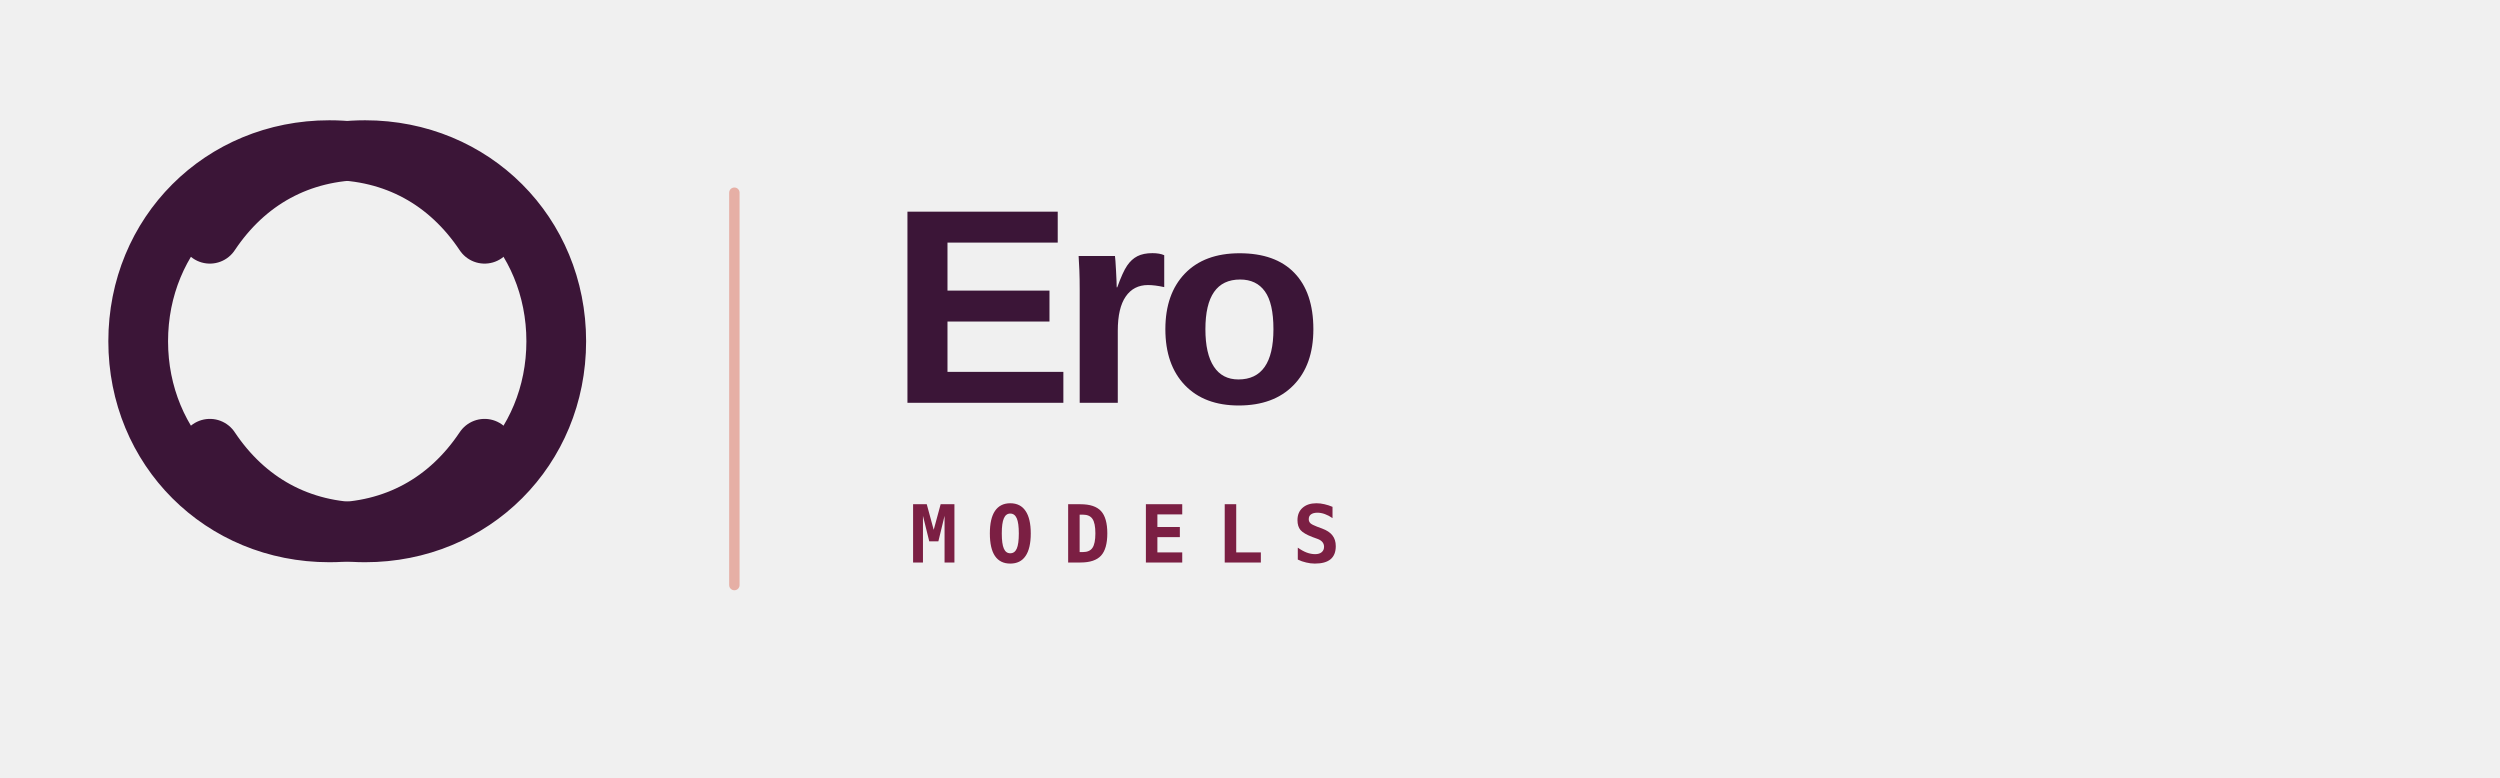
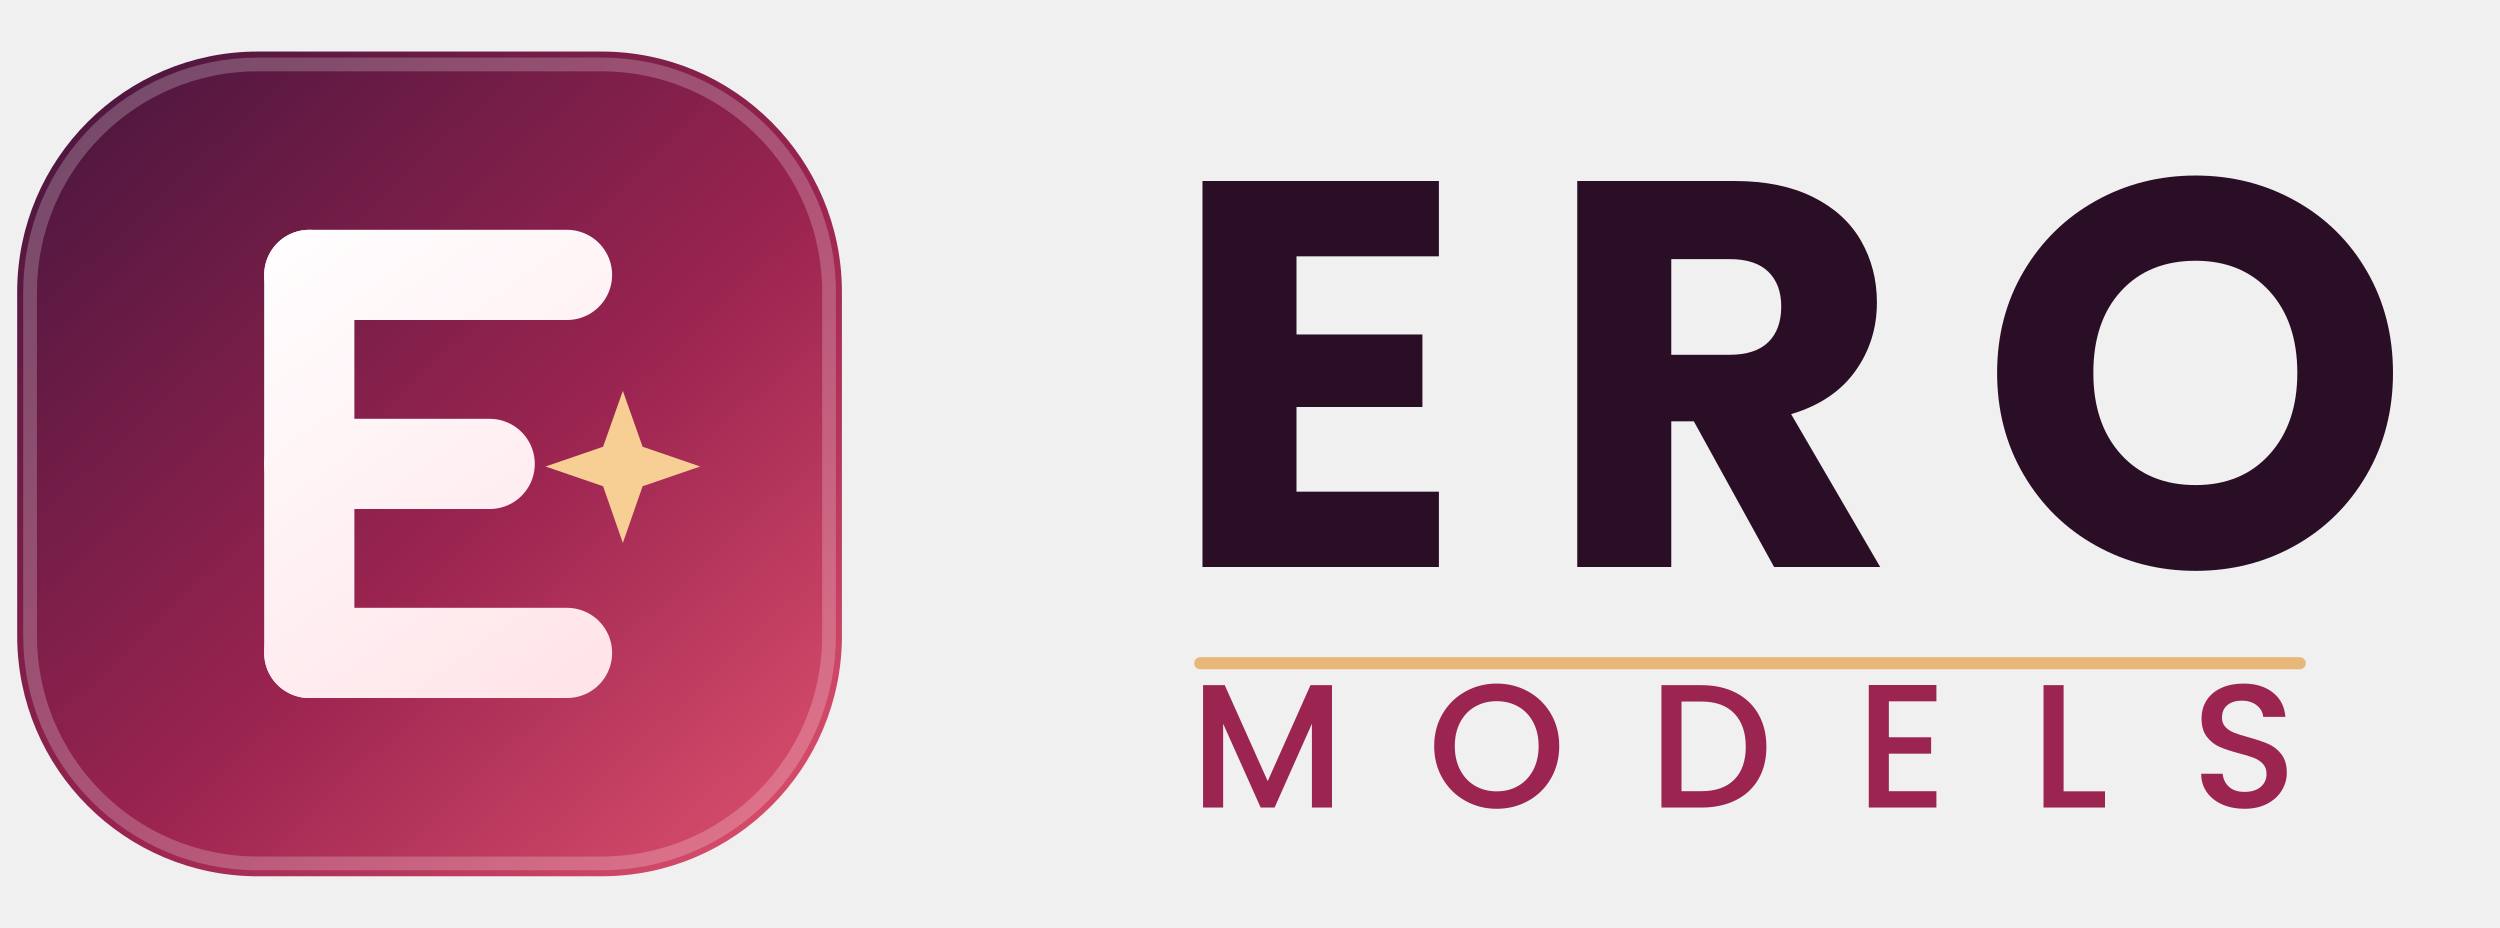
- <svg xmlns="http://www.w3.org/2000/svg" viewBox="0 0 360 112" role="img" aria-labelledby="title desc">
-   <g transform="translate(7 7) scale(.86)" fill="none" stroke="#3B1537" stroke-width="10" stroke-linecap="round" stroke-linejoin="round">
-     <path d="M73 31C67 22 58 17 47 17C29 17 15 31 15 49C15 67 29 81 47 81C58 81 67 76 73 67" />
-     <path d="M27 67C33 76 42 81 53 81C71 81 85 67 85 49C85 31 71 17 53 17C42 17 33 22 27 31" />
+ <svg xmlns="http://www.w3.org/2000/svg" viewBox="0 0 291 108" role="img" aria-labelledby="t">
+   <g transform="translate(0 4) scale(1.0)">
+     <defs>
+       <linearGradient id="lg" x1="8" y1="4" x2="96" y2="98" gradientUnits="userSpaceOnUse">
+         <stop offset="0" stop-color="#4A163E" />
+         <stop offset=".55" stop-color="#9B2450" />
+         <stop offset="1" stop-color="#E0536F" />
+       </linearGradient>
+       <linearGradient id="ls" x1="30" y1="22" x2="70" y2="78" gradientUnits="userSpaceOnUse">
+         <stop offset="0" stop-color="#FFFFFF" />
+         <stop offset="1" stop-color="#FFE3E8" />
+       </linearGradient>
+     </defs>
+     <rect x="2" y="2" width="96" height="96" rx="28" fill="url(#lg)" />
+     <rect x="3.5" y="3.5" width="93" height="93" rx="26.5" fill="none" stroke="#FFFFFF" stroke-opacity=".22" stroke-width="1.6" />
+     <path d="M30 76C30 76 30 24 30 24" stroke="none" />
+     <g fill="none" stroke="url(#ls)" stroke-width="10.5" stroke-linecap="round" stroke-linejoin="round">
+       <path d="M36 28V72" />
+       <path d="M36 28H66" />
+       <path d="M36 50H57" />
+       <path d="M36 72H66" />
+     </g>
+     <path d="M72.5 41.5L74.8 48L81.5 50.3L74.8 52.6L72.5 59.2L70.2 52.6L63.5 50.3L70.2 48Z" fill="#F7CF94" />
  </g>
-   <rect x="105" y="27" width="1.5" height="58" rx=".75" fill="#E6AFA5" />
-   <text x="128" y="58" fill="#3B1537" font-family="Manrope, Arial, sans-serif" font-size="40" font-weight="800" letter-spacing="-2">Ero</text>
-   <text x="131" y="81" fill="#7B1F43" font-family="Space Mono, monospace" font-size="11.5" font-weight="700" letter-spacing="4.1">MODELS</text>
+   <path d="M150.912 29.84V38.928H165.568V47.376H150.912V57.232H167.488V66.0H139.968V21.072H167.488V29.84Z M206.504 66.0 197.16 49.04H194.536V66.0H183.592V21.072H201.96Q207.272 21.072 211.016 22.928Q214.76 24.784 216.616 28.016Q218.472 31.248 218.472 35.216Q218.472 39.696 215.944 43.216Q213.416 46.736 208.488 48.208L218.856 66.0ZM194.536 41.296H201.32Q204.328 41.296 205.832 39.824Q207.336 38.352 207.336 35.664Q207.336 33.104 205.832 31.632Q204.328 30.16 201.32 30.16H194.536Z M232.464 43.408Q232.464 36.816 235.568 31.568Q238.672 26.32 243.952 23.376Q249.232 20.432 255.568 20.432Q261.904 20.432 267.184 23.376Q272.464 26.32 275.504 31.568Q278.544 36.816 278.544 43.408Q278.544 50.0 275.472 55.28Q272.4 60.56 267.152 63.504Q261.904 66.448 255.568 66.448Q249.232 66.448 243.952 63.504Q238.672 60.56 235.568 55.28Q232.464 50.0 232.464 43.408ZM267.408 43.408Q267.408 37.456 264.176 33.904Q260.944 30.352 255.568 30.352Q250.128 30.352 246.896 33.872Q243.664 37.392 243.664 43.408Q243.664 49.36 246.896 52.912Q250.128 56.464 255.568 56.464Q260.944 56.464 264.176 52.88Q267.408 49.296 267.408 43.408Z" fill="#2A0E26" />
+   <rect x="139" y="76.5" width="129.4" height="1.4" rx=".7" fill="#E8B77A" />
+   <path d="M155.043 79.752V94.0H152.707V84.242L148.361 94.0H146.741L142.375 84.242V94.0H140.037V79.752H142.559L147.561 90.925L152.542 79.752Z M166.939 86.846Q166.939 84.755 167.913 83.094Q168.887 81.433 170.558 80.501Q172.228 79.568 174.217 79.568Q176.226 79.568 177.897 80.501Q179.567 81.433 180.531 83.094Q181.494 84.755 181.494 86.846Q181.494 88.936 180.531 90.607Q179.567 92.278 177.897 93.211Q176.226 94.144 174.217 94.144Q172.228 94.144 170.558 93.211Q168.887 92.278 167.913 90.607Q166.939 88.936 166.939 86.846ZM179.096 86.846Q179.096 85.267 178.471 84.078Q177.845 82.889 176.738 82.254Q175.631 81.618 174.217 81.618Q172.802 81.618 171.695 82.254Q170.588 82.889 169.963 84.078Q169.338 85.267 169.338 86.846Q169.338 88.424 169.963 89.623Q170.588 90.823 171.695 91.468Q172.802 92.114 174.217 92.114Q175.631 92.114 176.738 91.468Q177.845 90.823 178.471 89.623Q179.096 88.424 179.096 86.846Z M205.608 86.927Q205.608 89.1 204.676 90.7Q203.743 92.299 202.031 93.149Q200.319 94.0 198.044 94.0H193.39V79.752H198.044Q200.319 79.752 202.031 80.624Q203.743 81.495 204.676 83.125Q205.608 84.755 205.608 86.927ZM203.21 86.927Q203.21 84.447 201.877 83.053Q200.545 81.659 198.044 81.659H195.727V92.094H198.044Q200.545 92.094 201.877 90.74Q203.21 89.388 203.21 86.927Z M219.862 81.638V85.82H224.782V87.727H219.862V92.094H225.397V94.0H217.525V79.732H225.397V81.638Z M240.204 92.114H245.022V94.0H237.867V79.752H240.204Z M256.221 90.064H258.721Q258.803 90.987 259.449 91.581Q260.095 92.175 261.264 92.175Q262.473 92.175 263.149 91.591Q263.826 91.007 263.826 90.085Q263.826 89.367 263.406 88.916Q262.986 88.465 262.36 88.219Q261.735 87.973 260.628 87.686Q259.234 87.317 258.363 86.938Q257.491 86.558 256.876 85.759Q256.262 84.96 256.262 83.627Q256.262 82.397 256.876 81.475Q257.491 80.552 258.598 80.06Q259.705 79.568 261.161 79.568Q263.231 79.568 264.554 80.603Q265.876 81.638 266.019 83.442H263.437Q263.375 82.663 262.698 82.11Q262.022 81.556 260.915 81.556Q259.911 81.556 259.275 82.069Q258.639 82.582 258.639 83.545Q258.639 84.201 259.039 84.621Q259.439 85.041 260.054 85.287Q260.669 85.534 261.735 85.82Q263.149 86.21 264.041 86.6Q264.933 86.989 265.558 87.799Q266.183 88.608 266.183 89.962Q266.183 91.048 265.599 92.011Q265.015 92.975 263.898 93.559Q262.781 94.144 261.264 94.144Q259.829 94.144 258.68 93.641Q257.532 93.139 256.876 92.216Q256.221 91.294 256.221 90.064Z" fill="#9B2450" />
</svg>
